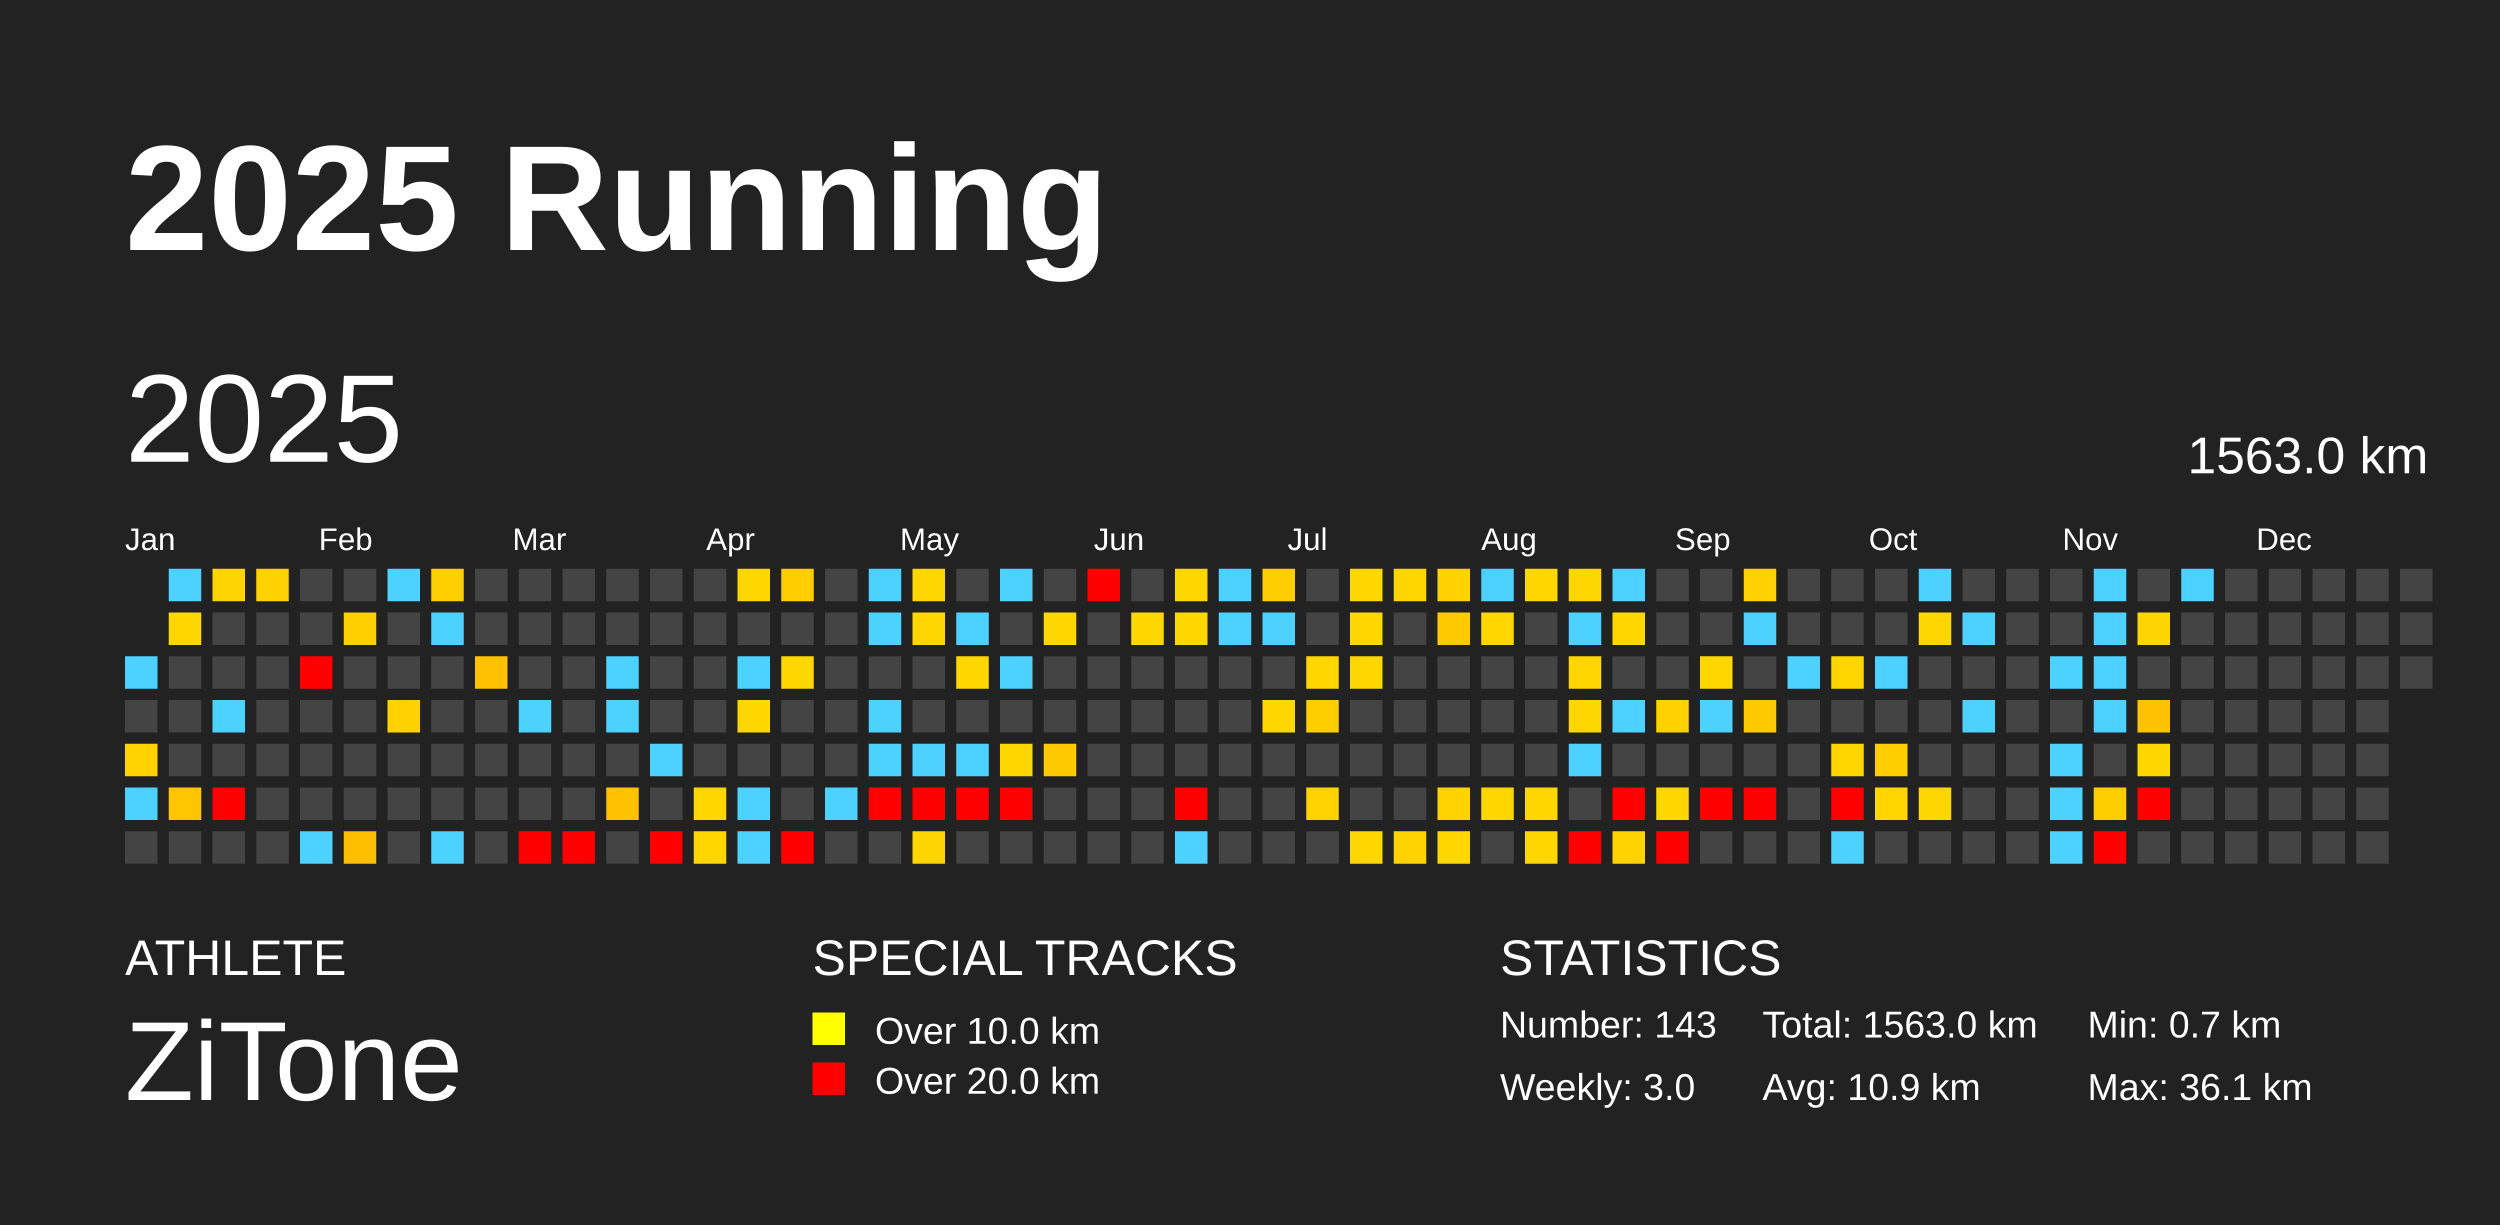
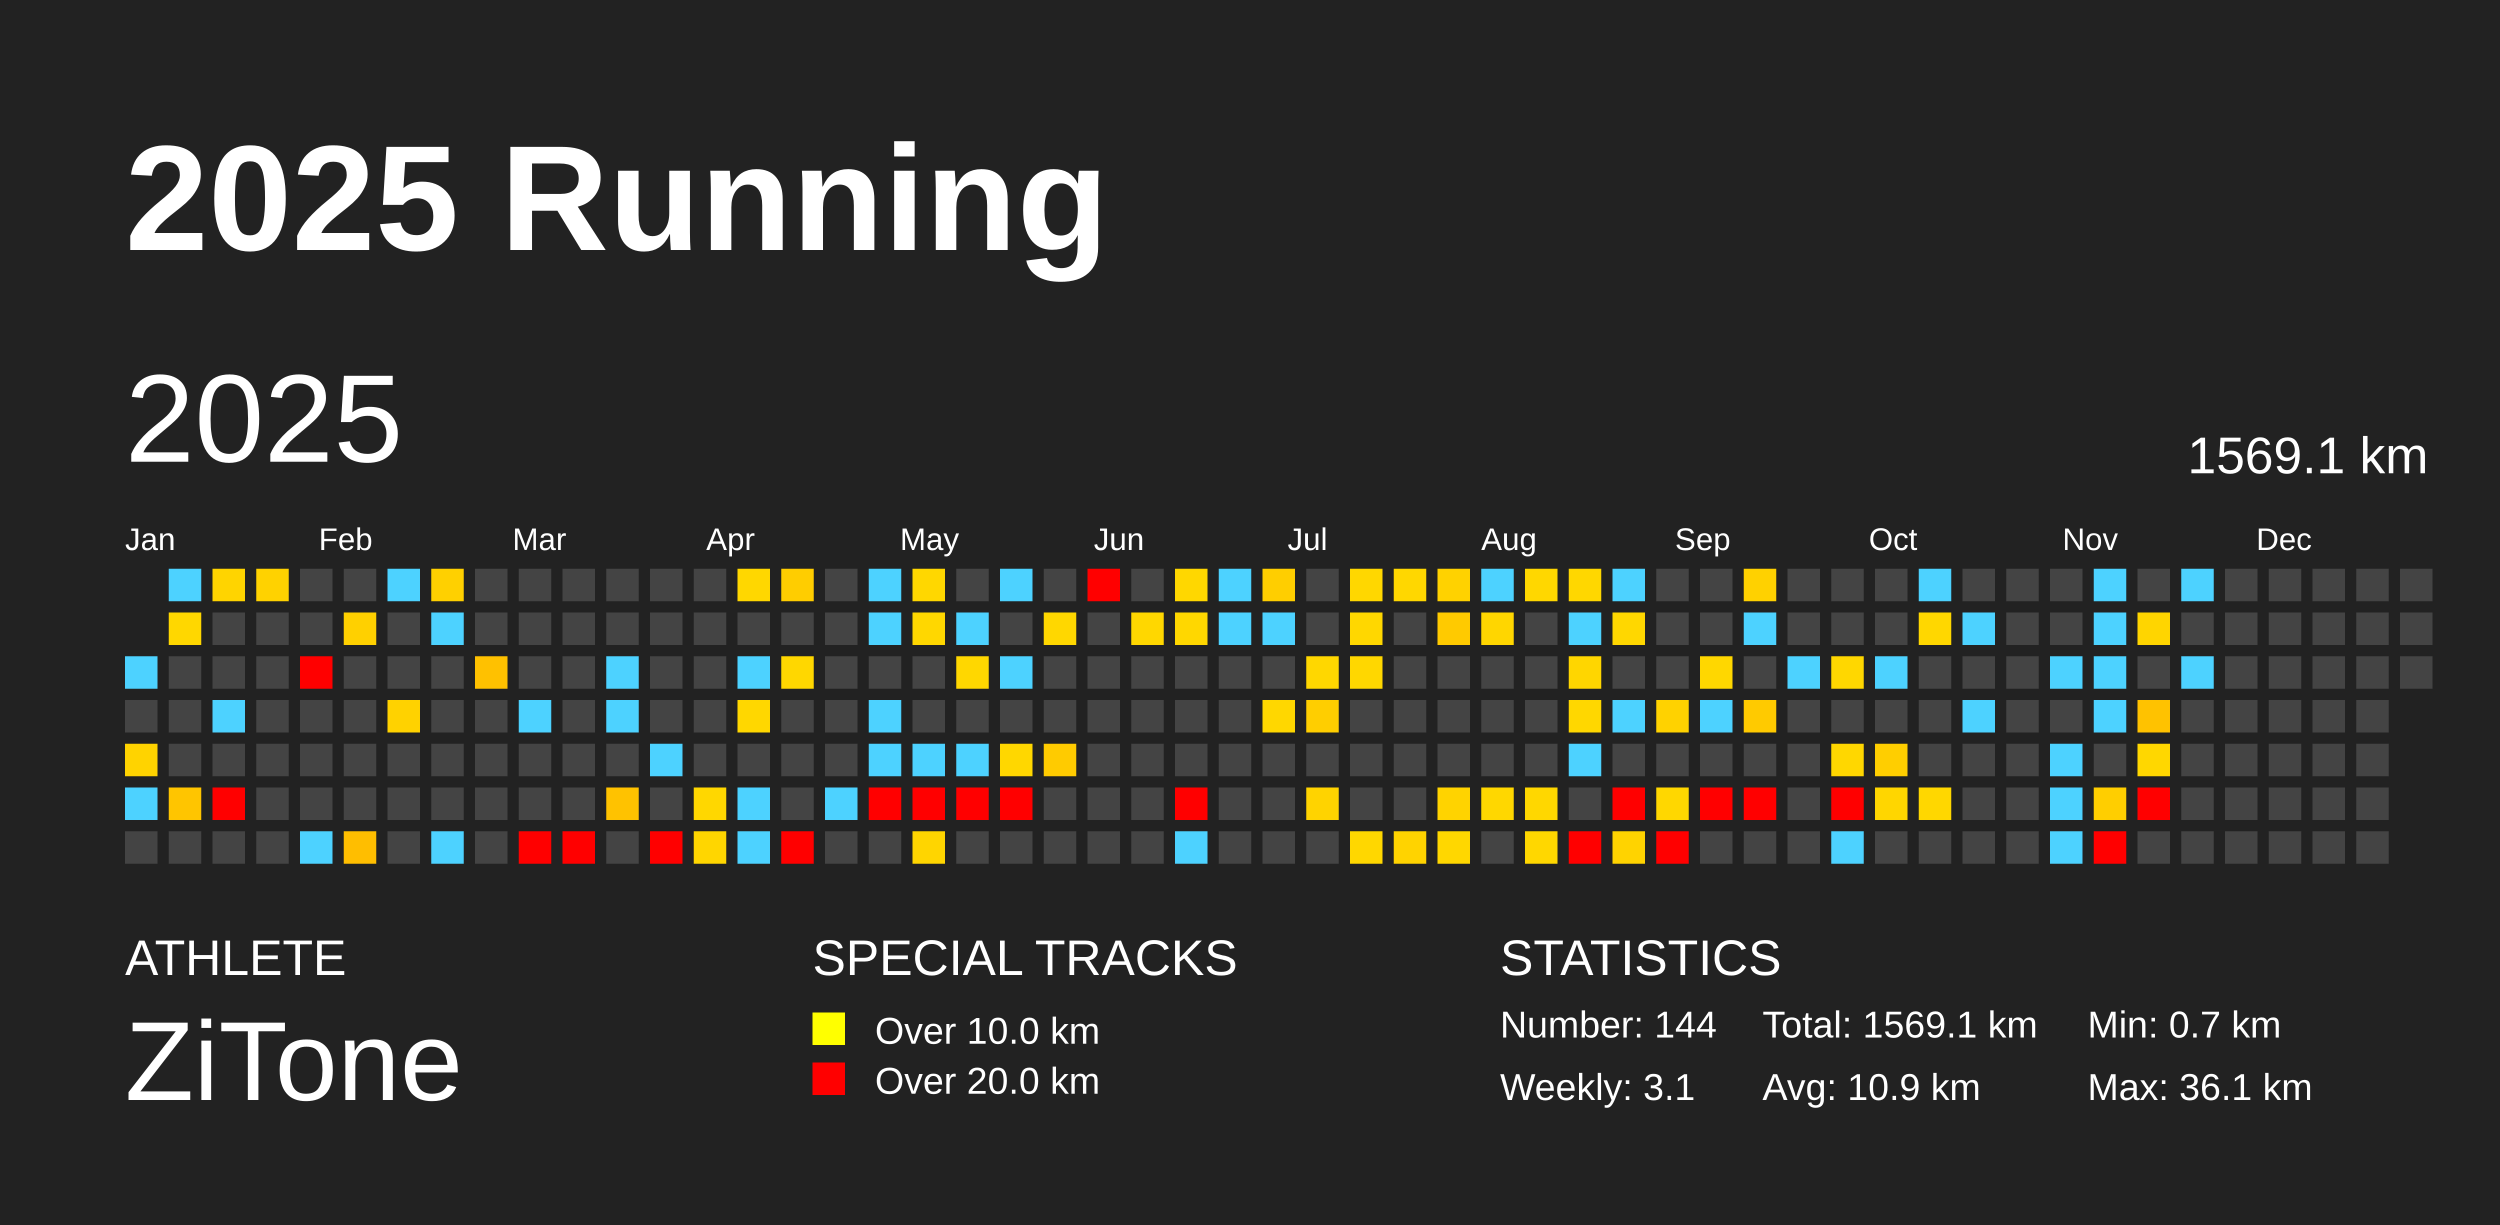
<svg xmlns="http://www.w3.org/2000/svg" baseProfile="full" height="98mm" version="1.1" viewBox="0,0,200,98" width="200mm">
  <defs />
  <rect fill="#222222" height="98" width="200" x="0" y="0" />
  <text fill="#FFFFFF" style="font-size:12px; font-family:Arial; font-weight:bold;" x="10" y="20">2025 Running</text>
  <text fill="#FFFFFF" style="font-size:4px; font-family:Arial" x="10" y="78">ATHLETE</text>
  <text fill="#FFFFFF" style="font-size:9px; font-family:Arial" x="10" y="88">ZiTone</text>
  <text fill="#FFFFFF" style="font-size:4px; font-family:Arial" x="65" y="78">SPECIAL TRACKS</text>
  <rect fill="yellow" height="2.6" width="2.6" x="65" y="81" />
  <text fill="#FFFFFF" style="font-size:3px; font-family:Arial" x="70" y="83.5">Over 10.0 km</text>
  <rect fill="red" height="2.6" width="2.6" x="65" y="85" />
  <text fill="#FFFFFF" style="font-size:3px; font-family:Arial" x="70" y="87.5">Over 20.0 km</text>
  <text fill="#FFFFFF" style="font-size:4px; font-family:Arial" x="120" y="78">STATISTICS</text>
-   <text fill="#FFFFFF" style="font-size:3px; font-family:Arial" x="120" y="83">Number: 143</text>
-   <text fill="#FFFFFF" style="font-size:3px; font-family:Arial" x="120" y="88">Weekly: 3.0</text>
-   <text fill="#FFFFFF" style="font-size:3px; font-family:Arial" x="141" y="83">Total: 1563.0 km</text>
+   <text fill="#FFFFFF" style="font-size:3px; font-family:Arial" x="120" y="83">Number: 144</text>
+   <text fill="#FFFFFF" style="font-size:3px; font-family:Arial" x="120" y="88">Weekly: 3.1</text>
+   <text fill="#FFFFFF" style="font-size:3px; font-family:Arial" x="141" y="83">Total: 1569.1 km</text>
  <text fill="#FFFFFF" style="font-size:3px; font-family:Arial" x="141" y="88">Avg: 10.9 km</text>
  <text fill="#FFFFFF" style="font-size:3px; font-family:Arial" x="167" y="83">Min: 0.7 km</text>
  <text fill="#FFFFFF" style="font-size:3px; font-family:Arial" x="167" y="88">Max: 36.1 km</text>
  <text dominant-baseline="hanging" fill="#FFFFFF" style="font-size:10.0px; font-family:Arial;" x="10" y="30">2025</text>
-   <text dominant-baseline="hanging" fill="#FFFFFF" style="font-size:4.125px; font-family:Arial;" x="175" y="35">1563.0 km</text>
+   <text dominant-baseline="hanging" fill="#FFFFFF" style="font-size:4.125px; font-family:Arial;" x="175" y="35">1569.1 km</text>
  <text fill="#FFFFFF" style="font-size:2.5px; font-family:Arial" x="10.0" y="44">Jan</text>
  <text fill="#FFFFFF" style="font-size:2.5px; font-family:Arial" x="25.5" y="44">Feb</text>
  <text fill="#FFFFFF" style="font-size:2.5px; font-family:Arial" x="41.0" y="44">Mar</text>
  <text fill="#FFFFFF" style="font-size:2.5px; font-family:Arial" x="56.5" y="44">Apr</text>
  <text fill="#FFFFFF" style="font-size:2.5px; font-family:Arial" x="72.0" y="44">May</text>
  <text fill="#FFFFFF" style="font-size:2.5px; font-family:Arial" x="87.5" y="44">Jun</text>
  <text fill="#FFFFFF" style="font-size:2.5px; font-family:Arial" x="103.0" y="44">Jul</text>
  <text fill="#FFFFFF" style="font-size:2.5px; font-family:Arial" x="118.5" y="44">Aug</text>
  <text fill="#FFFFFF" style="font-size:2.5px; font-family:Arial" x="134.0" y="44">Sep</text>
  <text fill="#FFFFFF" style="font-size:2.5px; font-family:Arial" x="149.5" y="44">Oct</text>
  <text fill="#FFFFFF" style="font-size:2.5px; font-family:Arial" x="165.0" y="44">Nov</text>
  <text fill="#FFFFFF" style="font-size:2.5px; font-family:Arial" x="180.5" y="44">Dec</text>
  <rect fill="#4dd2ff" height="2.6" width="2.6" x="10.0" y="52.5" />
  <rect fill="#444444" height="2.6" width="2.6" x="10.0" y="56.0" />
  <rect fill="#ffd300" height="2.6" width="2.6" x="10.0" y="59.5" />
  <rect fill="#4dd2ff" height="2.6" width="2.6" x="10.0" y="63.0" />
  <rect fill="#444444" height="2.6" width="2.6" x="10.0" y="66.5" />
  <rect fill="#4dd2ff" height="2.6" width="2.6" x="13.5" y="45.5" />
  <rect fill="#ffd700" height="2.6" width="2.6" x="13.5" y="49.0" />
  <rect fill="#444444" height="2.6" width="2.6" x="13.5" y="52.5" />
  <rect fill="#444444" height="2.6" width="2.6" x="13.5" y="56.0" />
  <rect fill="#444444" height="2.6" width="2.6" x="13.5" y="59.5" />
  <rect fill="#ffc500" height="2.6" width="2.6" x="13.5" y="63.0" />
  <rect fill="#444444" height="2.6" width="2.6" x="13.5" y="66.5" />
  <rect fill="#ffd400" height="2.6" width="2.6" x="17.0" y="45.5" />
  <rect fill="#444444" height="2.6" width="2.6" x="17.0" y="49.0" />
  <rect fill="#444444" height="2.6" width="2.6" x="17.0" y="52.5" />
  <rect fill="#4dd2ff" height="2.6" width="2.6" x="17.0" y="56.0" />
  <rect fill="#444444" height="2.6" width="2.6" x="17.0" y="59.5" />
  <rect fill="red" height="2.6" width="2.6" x="17.0" y="63.0" />
  <rect fill="#444444" height="2.6" width="2.6" x="17.0" y="66.5" />
  <rect fill="#ffd200" height="2.6" width="2.6" x="20.5" y="45.5" />
  <rect fill="#444444" height="2.6" width="2.6" x="20.5" y="49.0" />
  <rect fill="#444444" height="2.6" width="2.6" x="20.5" y="52.5" />
  <rect fill="#444444" height="2.6" width="2.6" x="20.5" y="56.0" />
  <rect fill="#444444" height="2.6" width="2.6" x="20.5" y="59.5" />
  <rect fill="#444444" height="2.6" width="2.6" x="20.5" y="63.0" />
  <rect fill="#444444" height="2.6" width="2.6" x="20.5" y="66.5" />
  <rect fill="#444444" height="2.6" width="2.6" x="24.0" y="45.5" />
  <rect fill="#444444" height="2.6" width="2.6" x="24.0" y="49.0" />
  <rect fill="red" height="2.6" width="2.6" x="24.0" y="52.5" />
  <rect fill="#444444" height="2.6" width="2.6" x="24.0" y="56.0" />
  <rect fill="#444444" height="2.6" width="2.6" x="24.0" y="59.5" />
  <rect fill="#444444" height="2.6" width="2.6" x="24.0" y="63.0" />
  <rect fill="#4dd2ff" height="2.6" width="2.6" x="24.0" y="66.5" />
  <rect fill="#444444" height="2.6" width="2.6" x="27.5" y="45.5" />
  <rect fill="#ffd000" height="2.6" width="2.6" x="27.5" y="49.0" />
  <rect fill="#444444" height="2.6" width="2.6" x="27.5" y="52.5" />
  <rect fill="#444444" height="2.6" width="2.6" x="27.5" y="56.0" />
  <rect fill="#444444" height="2.6" width="2.6" x="27.5" y="59.5" />
  <rect fill="#444444" height="2.6" width="2.6" x="27.5" y="63.0" />
  <rect fill="#ffbe00" height="2.6" width="2.6" x="27.5" y="66.5" />
  <rect fill="#4dd2ff" height="2.6" width="2.6" x="31.0" y="45.5" />
  <rect fill="#444444" height="2.6" width="2.6" x="31.0" y="49.0" />
  <rect fill="#444444" height="2.6" width="2.6" x="31.0" y="52.5" />
  <rect fill="#ffd200" height="2.6" width="2.6" x="31.0" y="56.0" />
  <rect fill="#444444" height="2.6" width="2.6" x="31.0" y="59.5" />
  <rect fill="#444444" height="2.6" width="2.6" x="31.0" y="63.0" />
  <rect fill="#444444" height="2.6" width="2.6" x="31.0" y="66.5" />
  <rect fill="#ffd000" height="2.6" width="2.6" x="34.5" y="45.5" />
  <rect fill="#4dd2ff" height="2.6" width="2.6" x="34.5" y="49.0" />
  <rect fill="#444444" height="2.6" width="2.6" x="34.5" y="52.5" />
  <rect fill="#444444" height="2.6" width="2.6" x="34.5" y="56.0" />
  <rect fill="#444444" height="2.6" width="2.6" x="34.5" y="59.5" />
  <rect fill="#444444" height="2.6" width="2.6" x="34.5" y="63.0" />
  <rect fill="#4dd2ff" height="2.6" width="2.6" x="34.5" y="66.5" />
  <rect fill="#444444" height="2.6" width="2.6" x="38.0" y="45.5" />
  <rect fill="#444444" height="2.6" width="2.6" x="38.0" y="49.0" />
  <rect fill="#ffc100" height="2.6" width="2.6" x="38.0" y="52.5" />
  <rect fill="#444444" height="2.6" width="2.6" x="38.0" y="56.0" />
  <rect fill="#444444" height="2.6" width="2.6" x="38.0" y="59.5" />
  <rect fill="#444444" height="2.6" width="2.6" x="38.0" y="63.0" />
  <rect fill="#444444" height="2.6" width="2.6" x="38.0" y="66.5" />
  <rect fill="#444444" height="2.6" width="2.6" x="41.5" y="45.5" />
  <rect fill="#444444" height="2.6" width="2.6" x="41.5" y="49.0" />
  <rect fill="#444444" height="2.6" width="2.6" x="41.5" y="52.5" />
  <rect fill="#4dd2ff" height="2.6" width="2.6" x="41.5" y="56.0" />
  <rect fill="#444444" height="2.6" width="2.6" x="41.5" y="59.5" />
  <rect fill="#444444" height="2.6" width="2.6" x="41.5" y="63.0" />
  <rect fill="red" height="2.6" width="2.6" x="41.5" y="66.5" />
  <rect fill="#444444" height="2.6" width="2.6" x="45.0" y="45.5" />
  <rect fill="#444444" height="2.6" width="2.6" x="45.0" y="49.0" />
  <rect fill="#444444" height="2.6" width="2.6" x="45.0" y="52.5" />
  <rect fill="#444444" height="2.6" width="2.6" x="45.0" y="56.0" />
  <rect fill="#444444" height="2.6" width="2.6" x="45.0" y="59.5" />
  <rect fill="#444444" height="2.6" width="2.6" x="45.0" y="63.0" />
  <rect fill="red" height="2.6" width="2.6" x="45.0" y="66.5" />
  <rect fill="#444444" height="2.6" width="2.6" x="48.5" y="45.5" />
  <rect fill="#444444" height="2.6" width="2.6" x="48.5" y="49.0" />
  <rect fill="#4dd2ff" height="2.6" width="2.6" x="48.5" y="52.5" />
  <rect fill="#4dd2ff" height="2.6" width="2.6" x="48.5" y="56.0" />
  <rect fill="#444444" height="2.6" width="2.6" x="48.5" y="59.5" />
  <rect fill="#ffc200" height="2.6" width="2.6" x="48.5" y="63.0" />
  <rect fill="#444444" height="2.6" width="2.6" x="48.5" y="66.5" />
  <rect fill="#444444" height="2.6" width="2.6" x="52.0" y="45.5" />
  <rect fill="#444444" height="2.6" width="2.6" x="52.0" y="49.0" />
  <rect fill="#444444" height="2.6" width="2.6" x="52.0" y="52.5" />
  <rect fill="#444444" height="2.6" width="2.6" x="52.0" y="56.0" />
  <rect fill="#4dd2ff" height="2.6" width="2.6" x="52.0" y="59.5" />
  <rect fill="#444444" height="2.6" width="2.6" x="52.0" y="63.0" />
  <rect fill="red" height="2.6" width="2.6" x="52.0" y="66.5" />
  <rect fill="#444444" height="2.6" width="2.6" x="55.5" y="45.5" />
  <rect fill="#444444" height="2.6" width="2.6" x="55.5" y="49.0" />
  <rect fill="#444444" height="2.6" width="2.6" x="55.5" y="52.5" />
  <rect fill="#444444" height="2.6" width="2.6" x="55.5" y="56.0" />
  <rect fill="#444444" height="2.6" width="2.6" x="55.5" y="59.5" />
  <rect fill="#ffd700" height="2.6" width="2.6" x="55.5" y="63.0" />
  <rect fill="#ffd600" height="2.6" width="2.6" x="55.5" y="66.5" />
  <rect fill="#ffd700" height="2.6" width="2.6" x="59.0" y="45.5" />
  <rect fill="#444444" height="2.6" width="2.6" x="59.0" y="49.0" />
  <rect fill="#4dd2ff" height="2.6" width="2.6" x="59.0" y="52.5" />
  <rect fill="#ffd700" height="2.6" width="2.6" x="59.0" y="56.0" />
  <rect fill="#444444" height="2.6" width="2.6" x="59.0" y="59.5" />
  <rect fill="#4dd2ff" height="2.6" width="2.6" x="59.0" y="63.0" />
  <rect fill="#4dd2ff" height="2.6" width="2.6" x="59.0" y="66.5" />
  <rect fill="#ffcd00" height="2.6" width="2.6" x="62.5" y="45.5" />
  <rect fill="#444444" height="2.6" width="2.6" x="62.5" y="49.0" />
  <rect fill="#ffd700" height="2.6" width="2.6" x="62.5" y="52.5" />
  <rect fill="#444444" height="2.6" width="2.6" x="62.5" y="56.0" />
  <rect fill="#444444" height="2.6" width="2.6" x="62.5" y="59.5" />
  <rect fill="#444444" height="2.6" width="2.6" x="62.5" y="63.0" />
  <rect fill="red" height="2.6" width="2.6" x="62.5" y="66.5" />
  <rect fill="#444444" height="2.6" width="2.6" x="66.0" y="45.5" />
  <rect fill="#444444" height="2.6" width="2.6" x="66.0" y="49.0" />
  <rect fill="#444444" height="2.6" width="2.6" x="66.0" y="52.5" />
  <rect fill="#444444" height="2.6" width="2.6" x="66.0" y="56.0" />
  <rect fill="#444444" height="2.6" width="2.6" x="66.0" y="59.5" />
  <rect fill="#4dd2ff" height="2.6" width="2.6" x="66.0" y="63.0" />
  <rect fill="#444444" height="2.6" width="2.6" x="66.0" y="66.5" />
  <rect fill="#4dd2ff" height="2.6" width="2.6" x="69.5" y="45.5" />
  <rect fill="#4dd2ff" height="2.6" width="2.6" x="69.5" y="49.0" />
  <rect fill="#444444" height="2.6" width="2.6" x="69.5" y="52.5" />
  <rect fill="#4dd2ff" height="2.6" width="2.6" x="69.5" y="56.0" />
  <rect fill="#4dd2ff" height="2.6" width="2.6" x="69.5" y="59.5" />
  <rect fill="red" height="2.6" width="2.6" x="69.5" y="63.0" />
  <rect fill="#444444" height="2.6" width="2.6" x="69.5" y="66.5" />
  <rect fill="#ffd700" height="2.6" width="2.6" x="73.0" y="45.5" />
  <rect fill="#ffd700" height="2.6" width="2.6" x="73.0" y="49.0" />
  <rect fill="#444444" height="2.6" width="2.6" x="73.0" y="52.5" />
  <rect fill="#444444" height="2.6" width="2.6" x="73.0" y="56.0" />
  <rect fill="#4dd2ff" height="2.6" width="2.6" x="73.0" y="59.5" />
  <rect fill="red" height="2.6" width="2.6" x="73.0" y="63.0" />
  <rect fill="#ffd500" height="2.6" width="2.6" x="73.0" y="66.5" />
  <rect fill="#444444" height="2.6" width="2.6" x="76.5" y="45.5" />
  <rect fill="#4dd2ff" height="2.6" width="2.6" x="76.5" y="49.0" />
  <rect fill="#ffd700" height="2.6" width="2.6" x="76.5" y="52.5" />
  <rect fill="#444444" height="2.6" width="2.6" x="76.5" y="56.0" />
  <rect fill="#4dd2ff" height="2.6" width="2.6" x="76.5" y="59.5" />
  <rect fill="red" height="2.6" width="2.6" x="76.5" y="63.0" />
  <rect fill="#444444" height="2.6" width="2.6" x="76.5" y="66.5" />
  <rect fill="#4dd2ff" height="2.6" width="2.6" x="80.0" y="45.5" />
  <rect fill="#444444" height="2.6" width="2.6" x="80.0" y="49.0" />
  <rect fill="#4dd2ff" height="2.6" width="2.6" x="80.0" y="52.5" />
  <rect fill="#444444" height="2.6" width="2.6" x="80.0" y="56.0" />
  <rect fill="#ffd700" height="2.6" width="2.6" x="80.0" y="59.5" />
  <rect fill="red" height="2.6" width="2.6" x="80.0" y="63.0" />
  <rect fill="#444444" height="2.6" width="2.6" x="80.0" y="66.5" />
  <rect fill="#444444" height="2.6" width="2.6" x="83.5" y="45.5" />
  <rect fill="#ffd700" height="2.6" width="2.6" x="83.5" y="49.0" />
  <rect fill="#444444" height="2.6" width="2.6" x="83.5" y="52.5" />
  <rect fill="#444444" height="2.6" width="2.6" x="83.5" y="56.0" />
  <rect fill="#ffcb00" height="2.6" width="2.6" x="83.5" y="59.5" />
  <rect fill="#444444" height="2.6" width="2.6" x="83.5" y="63.0" />
  <rect fill="#444444" height="2.6" width="2.6" x="83.5" y="66.5" />
  <rect fill="red" height="2.6" width="2.6" x="87.0" y="45.5" />
  <rect fill="#444444" height="2.6" width="2.6" x="87.0" y="49.0" />
  <rect fill="#444444" height="2.6" width="2.6" x="87.0" y="52.5" />
  <rect fill="#444444" height="2.6" width="2.6" x="87.0" y="56.0" />
  <rect fill="#444444" height="2.6" width="2.6" x="87.0" y="59.5" />
  <rect fill="#444444" height="2.6" width="2.6" x="87.0" y="63.0" />
  <rect fill="#444444" height="2.6" width="2.6" x="87.0" y="66.5" />
  <rect fill="#444444" height="2.6" width="2.6" x="90.5" y="45.5" />
  <rect fill="#ffd700" height="2.6" width="2.6" x="90.5" y="49.0" />
  <rect fill="#444444" height="2.6" width="2.6" x="90.5" y="52.5" />
  <rect fill="#444444" height="2.6" width="2.6" x="90.5" y="56.0" />
  <rect fill="#444444" height="2.6" width="2.6" x="90.5" y="59.5" />
  <rect fill="#444444" height="2.6" width="2.6" x="90.5" y="63.0" />
  <rect fill="#444444" height="2.6" width="2.6" x="90.5" y="66.5" />
  <rect fill="#ffd700" height="2.6" width="2.6" x="94.0" y="45.5" />
  <rect fill="#ffd700" height="2.6" width="2.6" x="94.0" y="49.0" />
  <rect fill="#444444" height="2.6" width="2.6" x="94.0" y="52.5" />
  <rect fill="#444444" height="2.6" width="2.6" x="94.0" y="56.0" />
  <rect fill="#444444" height="2.6" width="2.6" x="94.0" y="59.5" />
  <rect fill="red" height="2.6" width="2.6" x="94.0" y="63.0" />
  <rect fill="#4dd2ff" height="2.6" width="2.6" x="94.0" y="66.5" />
  <rect fill="#4dd2ff" height="2.6" width="2.6" x="97.5" y="45.5" />
  <rect fill="#4dd2ff" height="2.6" width="2.6" x="97.5" y="49.0" />
  <rect fill="#444444" height="2.6" width="2.6" x="97.5" y="52.5" />
  <rect fill="#444444" height="2.6" width="2.6" x="97.5" y="56.0" />
  <rect fill="#444444" height="2.6" width="2.6" x="97.5" y="59.5" />
  <rect fill="#444444" height="2.6" width="2.6" x="97.5" y="63.0" />
  <rect fill="#444444" height="2.6" width="2.6" x="97.5" y="66.5" />
  <rect fill="#ffce00" height="2.6" width="2.6" x="101.0" y="45.5" />
  <rect fill="#4dd2ff" height="2.6" width="2.6" x="101.0" y="49.0" />
  <rect fill="#444444" height="2.6" width="2.6" x="101.0" y="52.5" />
  <rect fill="#ffd700" height="2.6" width="2.6" x="101.0" y="56.0" />
  <rect fill="#444444" height="2.6" width="2.6" x="101.0" y="59.5" />
  <rect fill="#444444" height="2.6" width="2.6" x="101.0" y="63.0" />
  <rect fill="#444444" height="2.6" width="2.6" x="101.0" y="66.5" />
  <rect fill="#444444" height="2.6" width="2.6" x="104.5" y="45.5" />
  <rect fill="#444444" height="2.6" width="2.6" x="104.5" y="49.0" />
  <rect fill="#ffd700" height="2.6" width="2.6" x="104.5" y="52.5" />
  <rect fill="#ffce00" height="2.6" width="2.6" x="104.5" y="56.0" />
  <rect fill="#444444" height="2.6" width="2.6" x="104.5" y="59.5" />
  <rect fill="#ffd300" height="2.6" width="2.6" x="104.5" y="63.0" />
  <rect fill="#444444" height="2.6" width="2.6" x="104.5" y="66.5" />
  <rect fill="#ffd700" height="2.6" width="2.6" x="108.0" y="45.5" />
  <rect fill="#ffd700" height="2.6" width="2.6" x="108.0" y="49.0" />
  <rect fill="#ffd700" height="2.6" width="2.6" x="108.0" y="52.5" />
  <rect fill="#444444" height="2.6" width="2.6" x="108.0" y="56.0" />
  <rect fill="#444444" height="2.6" width="2.6" x="108.0" y="59.5" />
  <rect fill="#444444" height="2.6" width="2.6" x="108.0" y="63.0" />
  <rect fill="#ffd700" height="2.6" width="2.6" x="108.0" y="66.5" />
  <rect fill="#ffd700" height="2.6" width="2.6" x="111.5" y="45.5" />
  <rect fill="#444444" height="2.6" width="2.6" x="111.5" y="49.0" />
  <rect fill="#444444" height="2.6" width="2.6" x="111.5" y="52.5" />
  <rect fill="#444444" height="2.6" width="2.6" x="111.5" y="56.0" />
  <rect fill="#444444" height="2.6" width="2.6" x="111.5" y="59.5" />
  <rect fill="#444444" height="2.6" width="2.6" x="111.5" y="63.0" />
  <rect fill="#ffd300" height="2.6" width="2.6" x="111.5" y="66.5" />
  <rect fill="#ffd200" height="2.6" width="2.6" x="115.0" y="45.5" />
  <rect fill="#ffca00" height="2.6" width="2.6" x="115.0" y="49.0" />
  <rect fill="#444444" height="2.6" width="2.6" x="115.0" y="52.5" />
  <rect fill="#444444" height="2.6" width="2.6" x="115.0" y="56.0" />
  <rect fill="#444444" height="2.6" width="2.6" x="115.0" y="59.5" />
  <rect fill="#ffd300" height="2.6" width="2.6" x="115.0" y="63.0" />
  <rect fill="#ffd700" height="2.6" width="2.6" x="115.0" y="66.5" />
  <rect fill="#4dd2ff" height="2.6" width="2.6" x="118.5" y="45.5" />
  <rect fill="#ffd600" height="2.6" width="2.6" x="118.5" y="49.0" />
  <rect fill="#444444" height="2.6" width="2.6" x="118.5" y="52.5" />
  <rect fill="#444444" height="2.6" width="2.6" x="118.5" y="56.0" />
  <rect fill="#444444" height="2.6" width="2.6" x="118.5" y="59.5" />
  <rect fill="#ffd700" height="2.6" width="2.6" x="118.5" y="63.0" />
  <rect fill="#444444" height="2.6" width="2.6" x="118.5" y="66.5" />
  <rect fill="#ffd700" height="2.6" width="2.6" x="122.0" y="45.5" />
  <rect fill="#444444" height="2.6" width="2.6" x="122.0" y="49.0" />
  <rect fill="#444444" height="2.6" width="2.6" x="122.0" y="52.5" />
  <rect fill="#444444" height="2.6" width="2.6" x="122.0" y="56.0" />
  <rect fill="#444444" height="2.6" width="2.6" x="122.0" y="59.5" />
  <rect fill="#ffd700" height="2.6" width="2.6" x="122.0" y="63.0" />
  <rect fill="#ffd700" height="2.6" width="2.6" x="122.0" y="66.5" />
  <rect fill="#ffd700" height="2.6" width="2.6" x="125.5" y="45.5" />
  <rect fill="#4dd2ff" height="2.6" width="2.6" x="125.5" y="49.0" />
  <rect fill="#ffd600" height="2.6" width="2.6" x="125.5" y="52.5" />
  <rect fill="#ffd700" height="2.6" width="2.6" x="125.5" y="56.0" />
  <rect fill="#4dd2ff" height="2.6" width="2.6" x="125.5" y="59.5" />
  <rect fill="#444444" height="2.6" width="2.6" x="125.5" y="63.0" />
  <rect fill="red" height="2.6" width="2.6" x="125.5" y="66.5" />
  <rect fill="#4dd2ff" height="2.6" width="2.6" x="129.0" y="45.5" />
  <rect fill="#ffd700" height="2.6" width="2.6" x="129.0" y="49.0" />
  <rect fill="#444444" height="2.6" width="2.6" x="129.0" y="52.5" />
  <rect fill="#4dd2ff" height="2.6" width="2.6" x="129.0" y="56.0" />
  <rect fill="#444444" height="2.6" width="2.6" x="129.0" y="59.5" />
  <rect fill="red" height="2.6" width="2.6" x="129.0" y="63.0" />
  <rect fill="#ffd300" height="2.6" width="2.6" x="129.0" y="66.5" />
  <rect fill="#444444" height="2.6" width="2.6" x="132.5" y="45.5" />
  <rect fill="#444444" height="2.6" width="2.6" x="132.5" y="49.0" />
  <rect fill="#444444" height="2.6" width="2.6" x="132.5" y="52.5" />
  <rect fill="#ffd200" height="2.6" width="2.6" x="132.5" y="56.0" />
  <rect fill="#444444" height="2.6" width="2.6" x="132.5" y="59.5" />
  <rect fill="#ffd700" height="2.6" width="2.6" x="132.5" y="63.0" />
  <rect fill="red" height="2.6" width="2.6" x="132.5" y="66.5" />
  <rect fill="#444444" height="2.6" width="2.6" x="136.0" y="45.5" />
  <rect fill="#444444" height="2.6" width="2.6" x="136.0" y="49.0" />
  <rect fill="#ffd700" height="2.6" width="2.6" x="136.0" y="52.5" />
  <rect fill="#4dd2ff" height="2.6" width="2.6" x="136.0" y="56.0" />
  <rect fill="#444444" height="2.6" width="2.6" x="136.0" y="59.5" />
  <rect fill="red" height="2.6" width="2.6" x="136.0" y="63.0" />
  <rect fill="#444444" height="2.6" width="2.6" x="136.0" y="66.5" />
  <rect fill="#ffd100" height="2.6" width="2.6" x="139.5" y="45.5" />
  <rect fill="#4dd2ff" height="2.6" width="2.6" x="139.5" y="49.0" />
  <rect fill="#444444" height="2.6" width="2.6" x="139.5" y="52.5" />
  <rect fill="#ffca00" height="2.6" width="2.6" x="139.5" y="56.0" />
  <rect fill="#444444" height="2.6" width="2.6" x="139.5" y="59.5" />
  <rect fill="red" height="2.6" width="2.6" x="139.5" y="63.0" />
  <rect fill="#444444" height="2.6" width="2.6" x="139.5" y="66.5" />
  <rect fill="#444444" height="2.6" width="2.6" x="143.0" y="45.5" />
  <rect fill="#444444" height="2.6" width="2.6" x="143.0" y="49.0" />
  <rect fill="#4dd2ff" height="2.6" width="2.6" x="143.0" y="52.5" />
  <rect fill="#444444" height="2.6" width="2.6" x="143.0" y="56.0" />
  <rect fill="#444444" height="2.6" width="2.6" x="143.0" y="59.5" />
  <rect fill="#444444" height="2.6" width="2.6" x="143.0" y="63.0" />
  <rect fill="#444444" height="2.6" width="2.6" x="143.0" y="66.5" />
  <rect fill="#444444" height="2.6" width="2.6" x="146.5" y="45.5" />
  <rect fill="#444444" height="2.6" width="2.6" x="146.5" y="49.0" />
  <rect fill="#ffd700" height="2.6" width="2.6" x="146.5" y="52.5" />
  <rect fill="#444444" height="2.6" width="2.6" x="146.5" y="56.0" />
  <rect fill="#ffd700" height="2.6" width="2.6" x="146.5" y="59.5" />
  <rect fill="red" height="2.6" width="2.6" x="146.5" y="63.0" />
  <rect fill="#4dd2ff" height="2.6" width="2.6" x="146.5" y="66.5" />
  <rect fill="#444444" height="2.6" width="2.6" x="150.0" y="45.5" />
  <rect fill="#444444" height="2.6" width="2.6" x="150.0" y="49.0" />
  <rect fill="#4dd2ff" height="2.6" width="2.6" x="150.0" y="52.5" />
  <rect fill="#444444" height="2.6" width="2.6" x="150.0" y="56.0" />
  <rect fill="#ffce00" height="2.6" width="2.6" x="150.0" y="59.5" />
  <rect fill="#ffd600" height="2.6" width="2.6" x="150.0" y="63.0" />
  <rect fill="#444444" height="2.6" width="2.6" x="150.0" y="66.5" />
  <rect fill="#4dd2ff" height="2.6" width="2.6" x="153.5" y="45.5" />
  <rect fill="#ffd700" height="2.6" width="2.6" x="153.5" y="49.0" />
  <rect fill="#444444" height="2.6" width="2.6" x="153.5" y="52.5" />
  <rect fill="#444444" height="2.6" width="2.6" x="153.5" y="56.0" />
  <rect fill="#444444" height="2.6" width="2.6" x="153.5" y="59.5" />
  <rect fill="#ffd700" height="2.6" width="2.6" x="153.5" y="63.0" />
  <rect fill="#444444" height="2.6" width="2.6" x="153.5" y="66.5" />
  <rect fill="#444444" height="2.6" width="2.6" x="157.0" y="45.5" />
  <rect fill="#4dd2ff" height="2.6" width="2.6" x="157.0" y="49.0" />
  <rect fill="#444444" height="2.6" width="2.6" x="157.0" y="52.5" />
  <rect fill="#4dd2ff" height="2.6" width="2.6" x="157.0" y="56.0" />
  <rect fill="#444444" height="2.6" width="2.6" x="157.0" y="59.5" />
  <rect fill="#444444" height="2.6" width="2.6" x="157.0" y="63.0" />
  <rect fill="#444444" height="2.6" width="2.6" x="157.0" y="66.5" />
  <rect fill="#444444" height="2.6" width="2.6" x="160.5" y="45.5" />
  <rect fill="#444444" height="2.6" width="2.6" x="160.5" y="49.0" />
  <rect fill="#444444" height="2.6" width="2.6" x="160.5" y="52.5" />
  <rect fill="#444444" height="2.6" width="2.6" x="160.5" y="56.0" />
  <rect fill="#444444" height="2.6" width="2.6" x="160.5" y="59.5" />
  <rect fill="#444444" height="2.6" width="2.6" x="160.5" y="63.0" />
  <rect fill="#444444" height="2.6" width="2.6" x="160.5" y="66.5" />
  <rect fill="#444444" height="2.6" width="2.6" x="164.0" y="45.5" />
  <rect fill="#444444" height="2.6" width="2.6" x="164.0" y="49.0" />
  <rect fill="#4dd2ff" height="2.6" width="2.6" x="164.0" y="52.5" />
  <rect fill="#444444" height="2.6" width="2.6" x="164.0" y="56.0" />
  <rect fill="#4dd2ff" height="2.6" width="2.6" x="164.0" y="59.5" />
  <rect fill="#4dd2ff" height="2.6" width="2.6" x="164.0" y="63.0" />
  <rect fill="#4dd2ff" height="2.6" width="2.6" x="164.0" y="66.5" />
  <rect fill="#4dd2ff" height="2.6" width="2.6" x="167.5" y="45.5" />
  <rect fill="#4dd2ff" height="2.6" width="2.6" x="167.5" y="49.0" />
  <rect fill="#4dd2ff" height="2.6" width="2.6" x="167.5" y="52.5" />
  <rect fill="#4dd2ff" height="2.6" width="2.6" x="167.5" y="56.0" />
  <rect fill="#444444" height="2.6" width="2.6" x="167.5" y="59.5" />
  <rect fill="#ffce00" height="2.6" width="2.6" x="167.5" y="63.0" />
  <rect fill="red" height="2.6" width="2.6" x="167.5" y="66.5" />
  <rect fill="#444444" height="2.6" width="2.6" x="171.0" y="45.5" />
  <rect fill="#ffd500" height="2.6" width="2.6" x="171.0" y="49.0" />
  <rect fill="#444444" height="2.6" width="2.6" x="171.0" y="52.5" />
  <rect fill="#ffc200" height="2.6" width="2.6" x="171.0" y="56.0" />
  <rect fill="#ffd700" height="2.6" width="2.6" x="171.0" y="59.5" />
  <rect fill="red" height="2.6" width="2.6" x="171.0" y="63.0" />
  <rect fill="#444444" height="2.6" width="2.6" x="171.0" y="66.5" />
  <rect fill="#4dd2ff" height="2.6" width="2.6" x="174.5" y="45.5" />
  <rect fill="#444444" height="2.6" width="2.6" x="174.5" y="49.0" />
-   <rect fill="#444444" height="2.6" width="2.6" x="174.5" y="52.5" />
+   <rect fill="#4dd2ff" height="2.6" width="2.6" x="174.5" y="52.5" />
  <rect fill="#444444" height="2.6" width="2.6" x="174.5" y="56.0" />
  <rect fill="#444444" height="2.6" width="2.6" x="174.5" y="59.5" />
  <rect fill="#444444" height="2.6" width="2.6" x="174.5" y="63.0" />
  <rect fill="#444444" height="2.6" width="2.6" x="174.5" y="66.5" />
  <rect fill="#444444" height="2.6" width="2.6" x="178.0" y="45.5" />
  <rect fill="#444444" height="2.6" width="2.6" x="178.0" y="49.0" />
  <rect fill="#444444" height="2.6" width="2.6" x="178.0" y="52.5" />
  <rect fill="#444444" height="2.6" width="2.6" x="178.0" y="56.0" />
  <rect fill="#444444" height="2.6" width="2.6" x="178.0" y="59.5" />
  <rect fill="#444444" height="2.6" width="2.6" x="178.0" y="63.0" />
  <rect fill="#444444" height="2.6" width="2.6" x="178.0" y="66.5" />
  <rect fill="#444444" height="2.6" width="2.6" x="181.5" y="45.5" />
  <rect fill="#444444" height="2.6" width="2.6" x="181.5" y="49.0" />
  <rect fill="#444444" height="2.6" width="2.6" x="181.5" y="52.5" />
  <rect fill="#444444" height="2.6" width="2.6" x="181.5" y="56.0" />
  <rect fill="#444444" height="2.6" width="2.6" x="181.5" y="59.5" />
  <rect fill="#444444" height="2.6" width="2.6" x="181.5" y="63.0" />
  <rect fill="#444444" height="2.6" width="2.6" x="181.5" y="66.5" />
  <rect fill="#444444" height="2.6" width="2.6" x="185.0" y="45.5" />
  <rect fill="#444444" height="2.6" width="2.6" x="185.0" y="49.0" />
  <rect fill="#444444" height="2.6" width="2.6" x="185.0" y="52.5" />
  <rect fill="#444444" height="2.6" width="2.6" x="185.0" y="56.0" />
  <rect fill="#444444" height="2.6" width="2.6" x="185.0" y="59.5" />
  <rect fill="#444444" height="2.6" width="2.6" x="185.0" y="63.0" />
  <rect fill="#444444" height="2.6" width="2.6" x="185.0" y="66.5" />
  <rect fill="#444444" height="2.6" width="2.6" x="188.5" y="45.5" />
  <rect fill="#444444" height="2.6" width="2.6" x="188.5" y="49.0" />
  <rect fill="#444444" height="2.6" width="2.6" x="188.5" y="52.5" />
  <rect fill="#444444" height="2.6" width="2.6" x="188.5" y="56.0" />
  <rect fill="#444444" height="2.6" width="2.6" x="188.5" y="59.5" />
  <rect fill="#444444" height="2.6" width="2.6" x="188.5" y="63.0" />
  <rect fill="#444444" height="2.6" width="2.6" x="188.5" y="66.5" />
  <rect fill="#444444" height="2.6" width="2.6" x="192.0" y="45.5" />
  <rect fill="#444444" height="2.6" width="2.6" x="192.0" y="49.0" />
  <rect fill="#444444" height="2.6" width="2.6" x="192.0" y="52.5" />
</svg>
